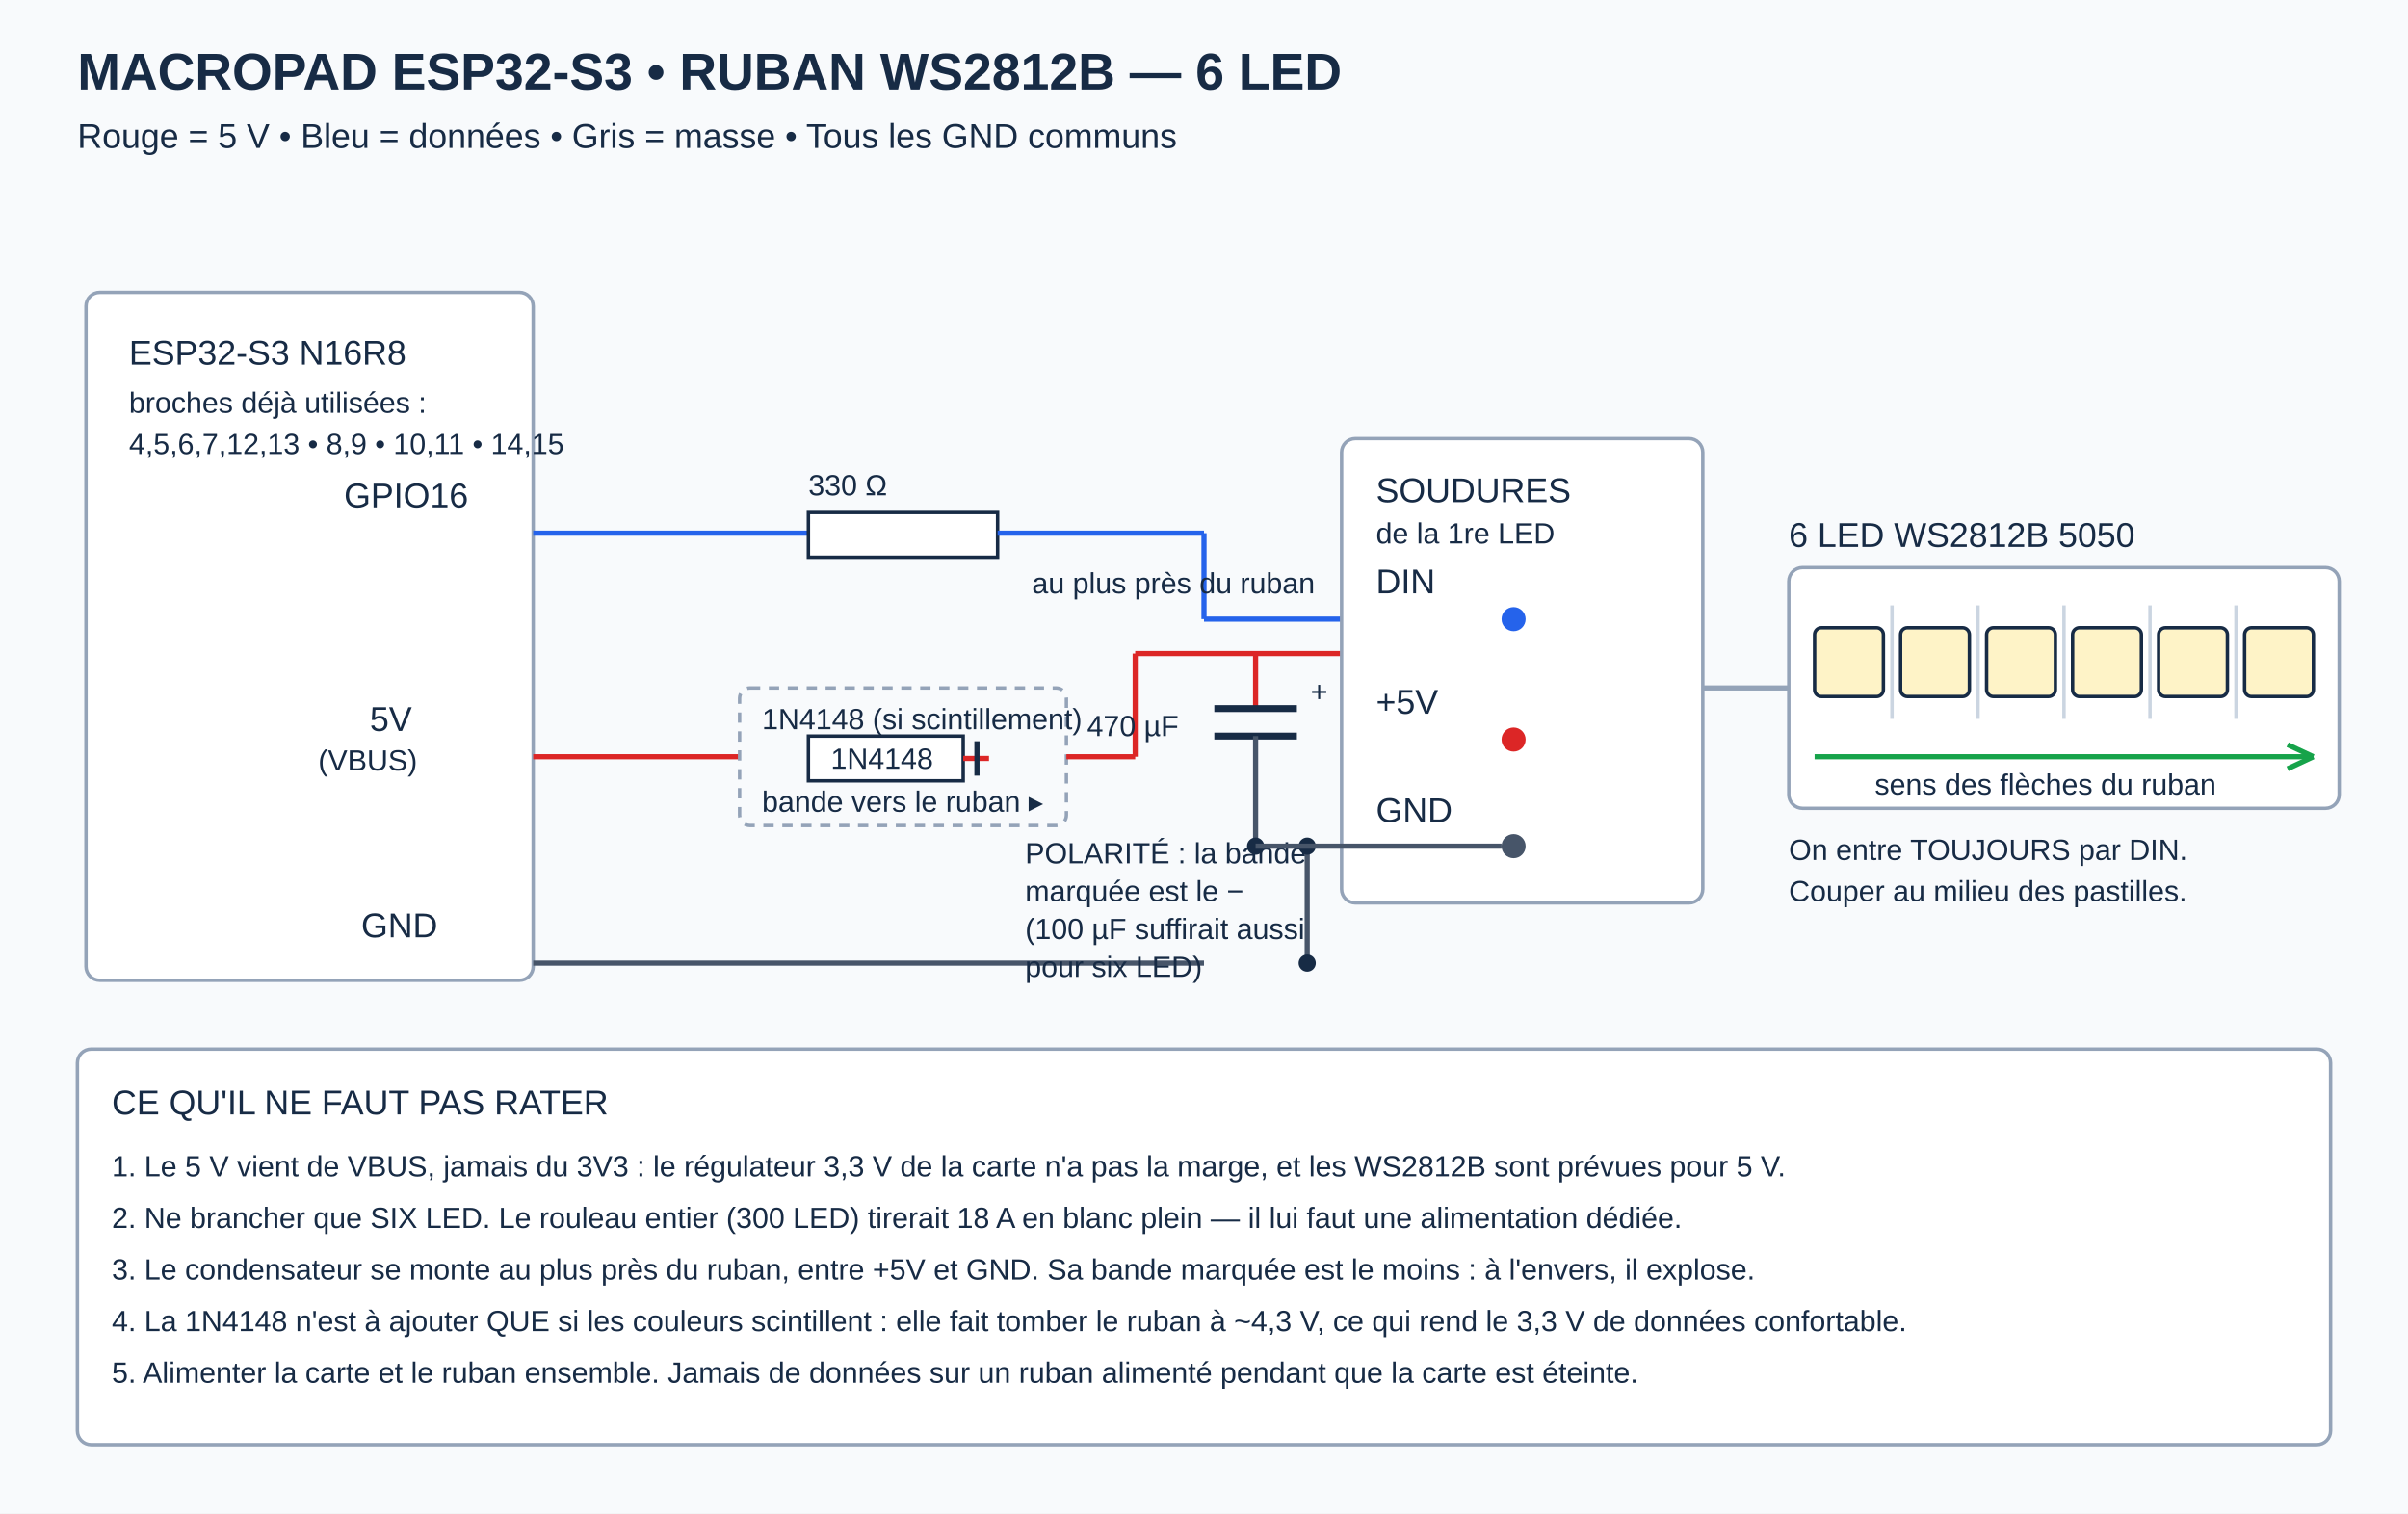
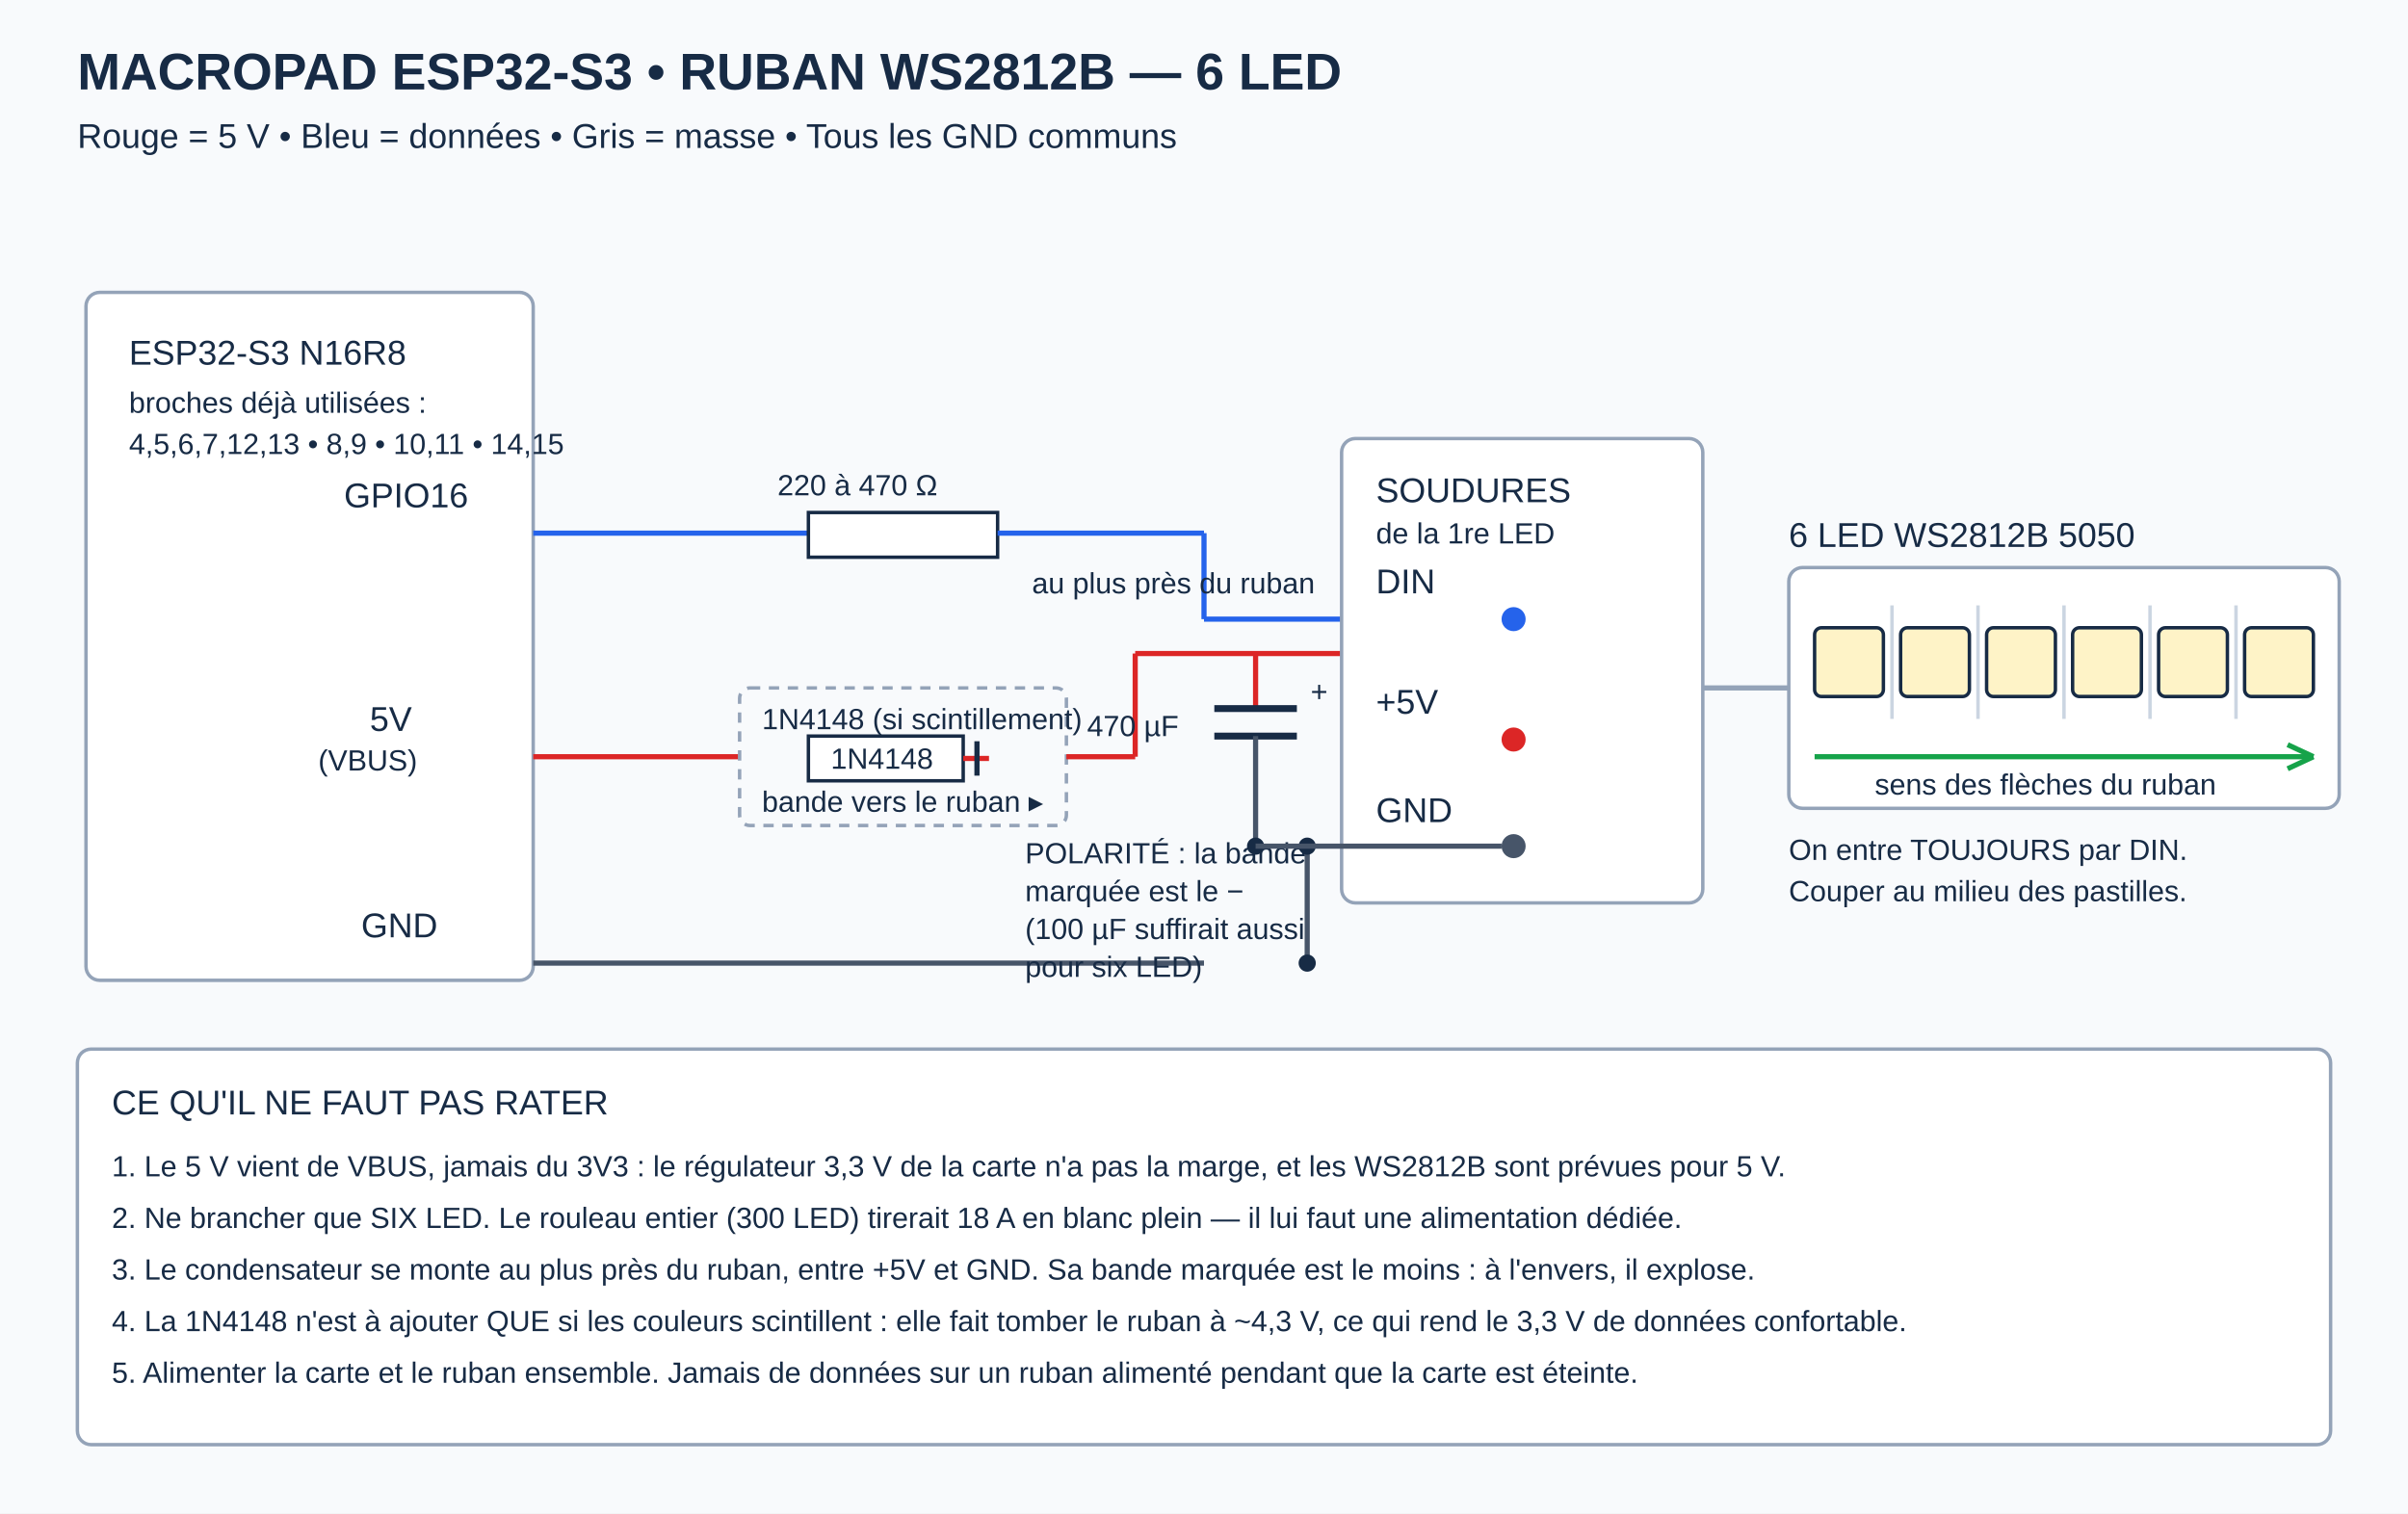
<svg xmlns="http://www.w3.org/2000/svg" width="1400" height="880" viewBox="0 0 1400 880">
  <rect width="1400" height="880" fill="#f8fafc" />
  <style>text{font-family:Arial,sans-serif;fill:#172b45}.small{font-size:17px}.label{font-size:20px}.title{font-size:30px;font-weight:bold}.box{fill:white;stroke:#94a3b8;stroke-width:2}.v5{fill:none;stroke:#dc2626;stroke-width:3}.data{fill:none;stroke:#2563eb;stroke-width:3}.gnd{fill:none;stroke:#475569;stroke-width:3}.opt{fill:none;stroke:#94a3b8;stroke-width:2;stroke-dasharray:6 5}</style>
  <text x="45" y="52" class="title">MACROPAD ESP32-S3 • RUBAN WS2812B — 6 LED</text>
  <text x="45" y="86" class="label">Rouge = 5 V • Bleu = données • Gris = masse • Tous les GND communs</text>
  <rect x="50" y="170" width="260" height="400" rx="8" class="box" />
  <text x="75" y="212" class="label">ESP32-S3 N16R8</text>
  <text x="75" y="240" class="small">broches déjà utilisées :</text>
  <text x="75" y="264" class="small">4,5,6,7,12,13 • 8,9 • 10,11 • 14,15</text>
  <text x="200" y="295" class="label">GPIO16</text>
  <path d="M310,310 L470,310" class="data" />
  <text x="215" y="425" class="label">5V</text>
  <text x="185" y="448" class="small">(VBUS)</text>
  <path d="M310,440 L430,440" class="v5" />
  <text x="210" y="545" class="label">GND</text>
  <path d="M310,560 L700,560" class="gnd" />
  <rect x="470" y="298" width="110" height="26" fill="white" stroke="#172b45" stroke-width="2" />
-   <text x="470" y="288" class="small">330 Ω</text>
+   <text x="452" y="288" class="small">220 à 470 Ω</text>
  <path d="M580,310 L700,310" class="data" />
  <path d="M700,310 L700,360" class="data" />
  <path d="M700,360 L873,360" class="data" />
  <text x="600" y="345" class="small">au plus près du ruban</text>
  <rect x="430" y="400" width="190" height="80" rx="6" class="opt" />
  <text x="443" y="424" class="small">1N4148 (si scintillement)</text>
  <rect x="470" y="428" width="90" height="26" fill="white" stroke="#172b45" stroke-width="2" />
  <text x="483" y="447" class="small">1N4148</text>
  <path d="M560,441 L575,441" class="v5" />
  <path d="M568,431 L568,451" fill="none" stroke="#172b45" stroke-width="3" />
  <text x="443" y="472" class="small">bande vers le ruban ▸</text>
  <path d="M620,440 L660,440" class="v5" />
  <path d="M660,440 L660,380" class="v5" />
  <path d="M660,380 L790,380" class="v5" />
  <path d="M790,380 L790,430" class="v5" />
  <path d="M790,430 L873,430" class="v5" />
  <path d="M730,380 L730,412" class="v5" />
  <path d="M706,412 L754,412" fill="none" stroke="#172b45" stroke-width="4" />
  <path d="M706,428 L754,428" fill="none" stroke="#172b45" stroke-width="4" />
  <path d="M730,428 L730,492" class="gnd" />
  <text x="762" y="408" class="small">+</text>
  <text x="632" y="428" class="small">470 µF</text>
  <text x="596" y="502" class="small">POLARITÉ : la bande</text>
  <text x="596" y="524" class="small">marquée est le −</text>
  <text x="596" y="546" class="small">(100 µF suffirait aussi</text>
  <text x="596" y="568" class="small">pour six LED)</text>
  <path d="M760,560 L760,492" class="gnd" />
  <circle cx="760" cy="560" r="5" fill="#172b45" />
  <circle cx="760" cy="492" r="5" fill="#172b45" />
  <circle cx="730" cy="492" r="5" fill="#172b45" />
  <rect x="780" y="255" width="210" height="270" rx="8" class="box" />
  <text x="800" y="292" class="label">SOUDURES</text>
  <text x="800" y="316" class="small">de la 1re LED</text>
  <text x="800" y="345" class="label">DIN</text>
  <circle cx="880" cy="360" r="7" fill="#2563eb" />
  <text x="800" y="415" class="label">+5V</text>
  <circle cx="880" cy="430" r="7" fill="#dc2626" />
  <text x="800" y="478" class="label">GND</text>
  <circle cx="880" cy="492" r="7" fill="#475569" />
  <path d="M730,492 L873,492" class="gnd" />
  <path d="M990,400 L1040,400" fill="none" stroke="#94a3b8" stroke-width="3" />
  <rect x="1040" y="330" width="320" height="140" rx="8" class="box" />
  <text x="1040" y="318" class="label">6 LED WS2812B 5050</text>
  <rect x="1055" y="365" width="40" height="40" rx="4" fill="#fef3c7" stroke="#172b45" stroke-width="2" />
  <rect x="1105" y="365" width="40" height="40" rx="4" fill="#fef3c7" stroke="#172b45" stroke-width="2" />
  <rect x="1155" y="365" width="40" height="40" rx="4" fill="#fef3c7" stroke="#172b45" stroke-width="2" />
  <rect x="1205" y="365" width="40" height="40" rx="4" fill="#fef3c7" stroke="#172b45" stroke-width="2" />
  <rect x="1255" y="365" width="40" height="40" rx="4" fill="#fef3c7" stroke="#172b45" stroke-width="2" />
  <rect x="1305" y="365" width="40" height="40" rx="4" fill="#fef3c7" stroke="#172b45" stroke-width="2" />
  <path d="M1100,352 L1100,418" fill="none" stroke="#cbd5e1" stroke-width="2" />
  <path d="M1150,352 L1150,418" fill="none" stroke="#cbd5e1" stroke-width="2" />
  <path d="M1200,352 L1200,418" fill="none" stroke="#cbd5e1" stroke-width="2" />
  <path d="M1250,352 L1250,418" fill="none" stroke="#cbd5e1" stroke-width="2" />
  <path d="M1300,352 L1300,418" fill="none" stroke="#cbd5e1" stroke-width="2" />
  <path d="M1055,440 L1345,440" fill="none" stroke="#16a34a" stroke-width="3" />
  <path d="M1345,440 L1330,433 M1345,440 L1330,447" fill="none" stroke="#16a34a" stroke-width="3" />
  <text x="1090" y="462" class="small">sens des flèches du ruban</text>
  <text x="1040" y="500" class="small">On entre TOUJOURS par DIN.</text>
  <text x="1040" y="524" class="small">Couper au milieu des pastilles.</text>
  <rect x="45" y="610" width="1310" height="230" rx="8" class="box" />
  <text x="65" y="648" class="label">CE QU'IL NE FAUT PAS RATER</text>
  <text x="65" y="684" class="small">1.  Le 5 V vient de VBUS, jamais du 3V3 : le régulateur 3,3 V de la carte n'a pas la marge, et les WS2812B sont prévues pour 5 V.</text>
  <text x="65" y="714" class="small">2.  Ne brancher que SIX LED. Le rouleau entier (300 LED) tirerait 18 A en blanc plein — il lui faut une alimentation dédiée.</text>
  <text x="65" y="744" class="small">3.  Le condensateur se monte au plus près du ruban, entre +5V et GND. Sa bande marquée est le moins : à l'envers, il explose.</text>
  <text x="65" y="774" class="small">4.  La 1N4148 n'est à ajouter QUE si les couleurs scintillent : elle fait tomber le ruban à ~4,3 V, ce qui rend le 3,3 V de données confortable.</text>
  <text x="65" y="804" class="small">5.  Alimenter la carte et le ruban ensemble. Jamais de données sur un ruban alimenté pendant que la carte est éteinte.</text>
</svg>
